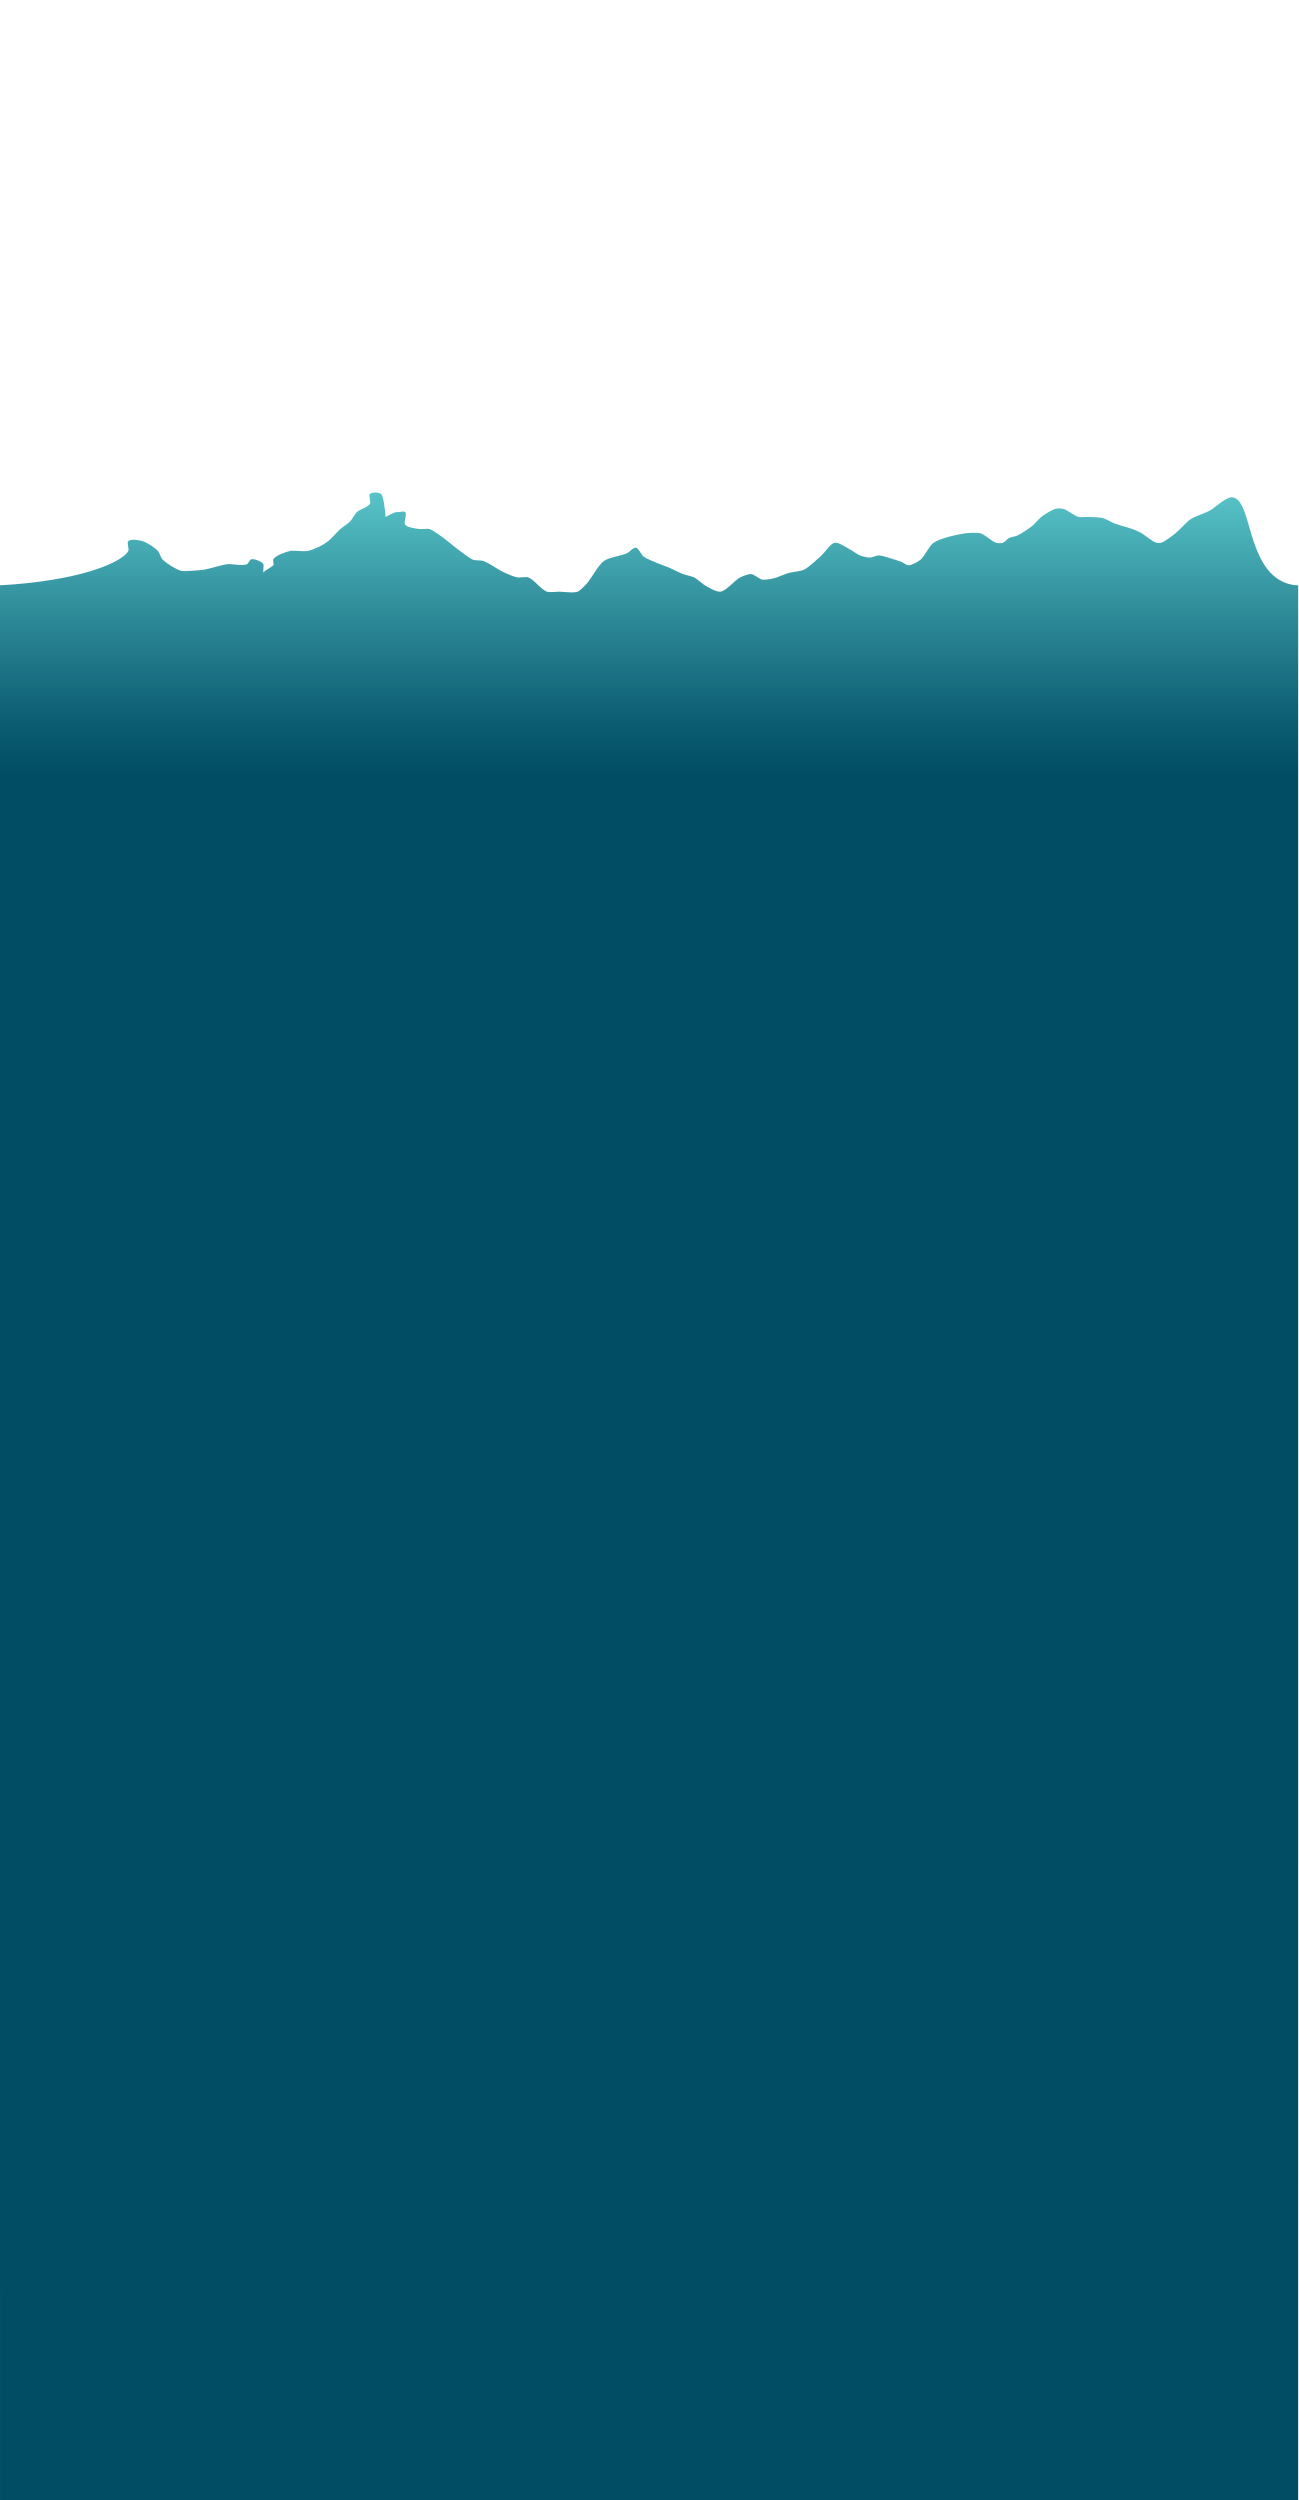
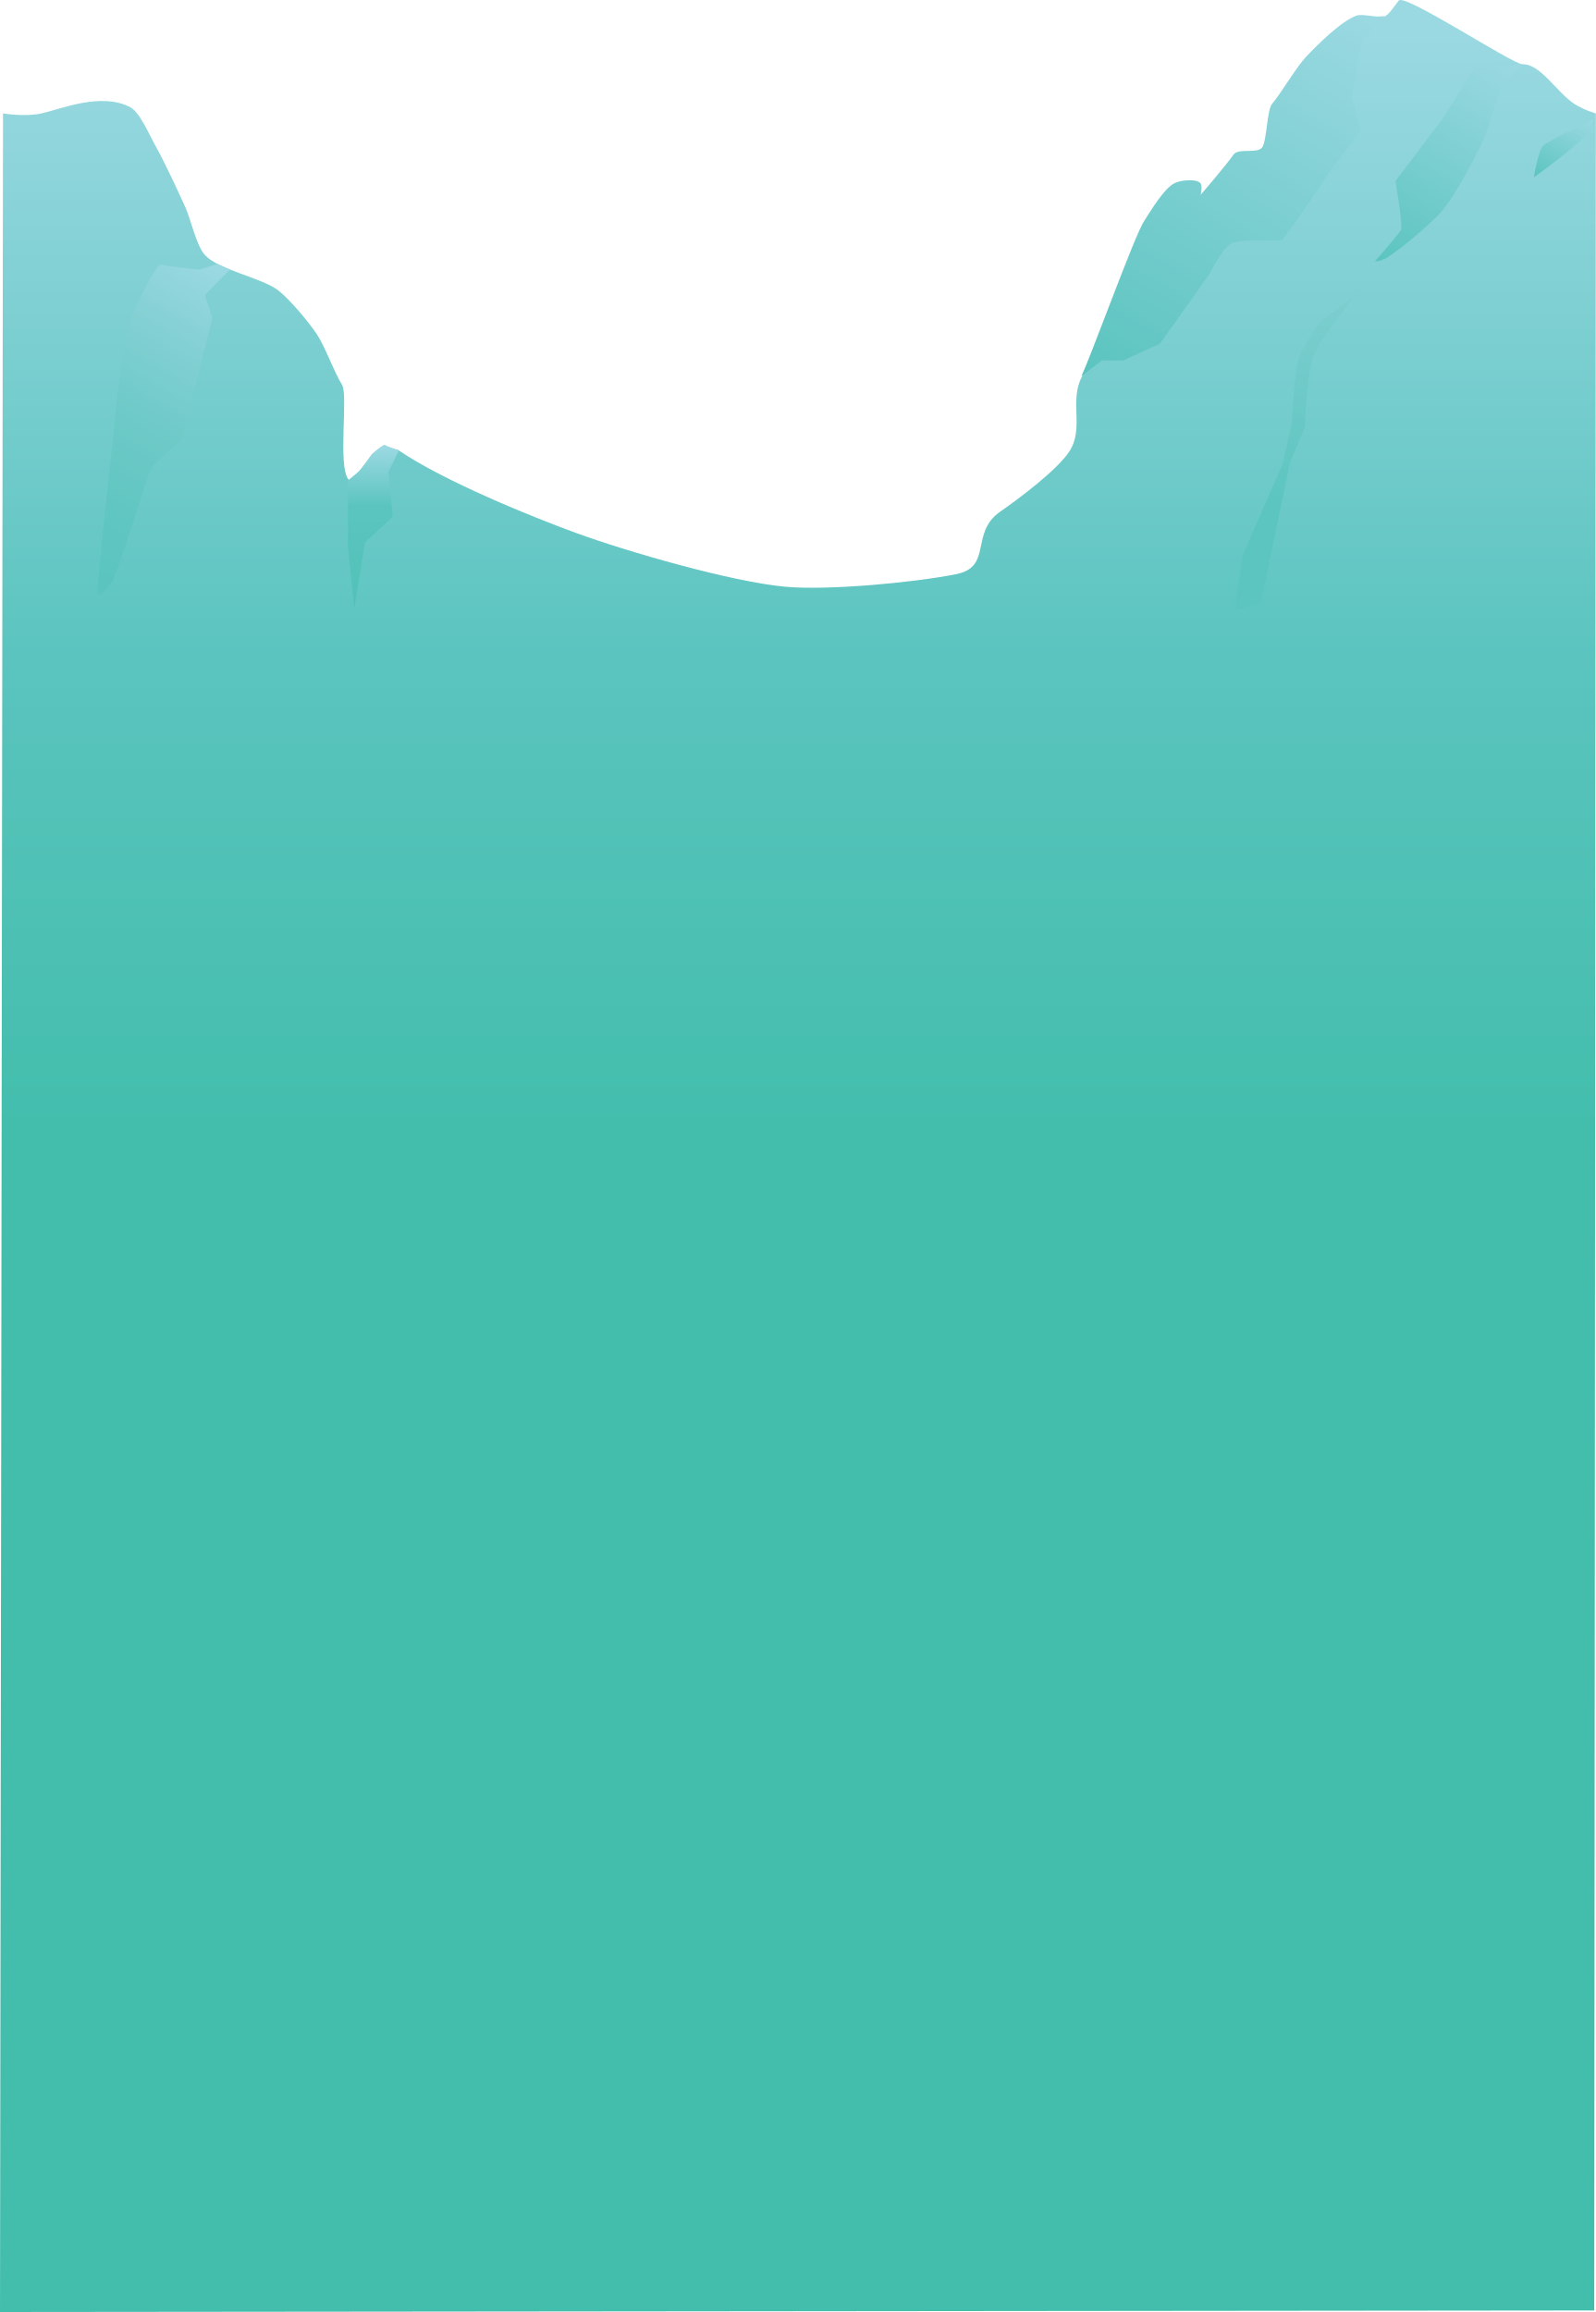
- <svg xmlns="http://www.w3.org/2000/svg" version="1.1" id="Layer_1" x="0px" y="0px" width="1280px" height="2465px" viewBox="0 0 1280 2465" enable-background="new 0 0 1280 2465" xml:space="preserve">
-   <linearGradient id="SVGID_1_" gradientUnits="userSpaceOnUse" x1="639.991" y1="2466.759" x2="639.991" y2="485.651">
-     <stop offset="0.859" style="stop-color:#004D64" />
-     <stop offset="0.886" style="stop-color:#0C5D72" />
-     <stop offset="0.937" style="stop-color:#2C8896" />
-     <stop offset="1" style="stop-color:#58C4C8" />
-   </linearGradient>
-   <path fill="url(#SVGID_1_)" d="M-0.019,577.073c0,0,74.926-2.715,114.613-24.018c3.391-1.82,10.267-6.271,11.915-9.749  c1.044-2.202-1.723-8.026,0-9.749c2.489-2.489,10.704-0.992,14.082,0c4.324,1.27,12.11,6.435,15.165,9.749  c1.56,1.693,2.758,6.446,4.333,8.124c3.703,3.945,13.209,9.896,18.415,11.374c2.345,0.666,7.314,0.101,9.749,0  c3.258-0.135,9.779-0.569,12.999-1.083c5.773-0.922,16.942-4.734,22.748-5.416c4.841-0.568,15.051,1.997,19.498,0  c1.487-0.668,2.745-4.506,4.333-4.875c3.135-0.727,10.121,2.202,11.915,4.875c0.453,0.674-0.86,19.403-0.626,9.313  c0.058-2.496,8.812-6.282,10.375-8.23c0.932-1.162-0.783-4.691,0-5.958c2.388-3.863,11.828-7.081,16.248-8.124  c4.217-0.995,13.064,0.752,17.331,0c3.122-0.55,9.066-2.944,11.915-4.333c2.296-1.12,6.666-3.826,8.666-5.416  c3.297-2.623,8.757-9.127,11.915-11.915c2.315-2.043,7.613-5.353,9.749-7.583c1.94-2.025,4.462-7.215,6.499-9.142  c2.791-2.639,11.143-4.827,12.999-8.19c1.178-2.134-1.723-8.026,0-9.749c1.915-1.915,8.664-1.622,10.832,0  c3.073,2.299,4.513,22.823,4.513,22.823s8.676-5.29,11.735-4.884c1.879,0.249,6.242-1.34,7.583,0c2.19,2.191-1.84,9.9,0,12.391  c2.188,2.963,10.439,3.785,14.082,4.333c2.41,0.362,7.4-0.651,9.749,0c3.043,0.843,8.227,4.714,10.832,6.499  c5.094,3.491,14.488,11.554,19.498,15.165c3.168,2.284,9.329,7.329,12.999,8.666c2.304,0.839,7.413,0.338,9.749,1.083  c5.312,1.695,14.446,8.471,19.498,10.832c3.417,1.597,10.373,4.728,14.082,5.416c2.663,0.494,8.267-0.868,10.832,0  c5.489,1.858,12.925,12.223,18.415,14.082c2.822,0.955,8.937,0,11.915,0c4.604,0,14.105,1.619,18.415,0  c2.695-1.013,6.7-5.479,8.666-7.583c4.881-5.224,11.516-18.589,17.331-22.748c4.876-3.487,17.324-5.028,22.748-7.582  c2.311-1.089,6.138-5.789,8.666-5.416c2.848,0.421,5.281,6.937,7.583,8.666c3.584,2.692,12.115,5.846,16.248,7.583  c2.133,0.896,6.531,2.358,8.666,3.25c3.578,1.494,10.456,5.126,14.082,6.499c2.644,1.001,8.299,1.994,10.832,3.25  c3.3,1.636,8.679,6.906,11.915,8.666c3.314,1.802,10.341,5.902,14.082,5.416c5.963-0.774,14.106-11.421,19.498-14.082  c2.535-1.251,8.015-3.493,10.832-3.25c3.016,0.26,7.854,4.868,10.832,5.416c2.677,0.493,8.177-0.486,10.832-1.083  c3.928-0.884,11.293-4.315,15.165-5.416c3.729-1.061,11.668-1.575,15.165-3.25c5.035-2.412,13.146-10.387,17.331-14.082  c3.374-2.979,8.572-11.643,12.999-12.457c3.759-0.692,10.674,4.225,14.082,5.958c2.815,1.431,7.899,5.329,10.832,6.499  c2.319,0.925,7.252,2.199,9.749,2.166c2.233-0.029,6.433-2.166,8.666-2.166c3.35,0,9.782,2.313,12.999,3.25  c2.467,0.718,7.375,2.266,9.749,3.25c1.678,0.695,4.683,3.216,6.499,3.25c3.272,0.061,9.349-3.386,11.915-5.416  c4.163-3.294,8.627-13.778,12.999-16.79c6.525-4.496,22.492-8.044,30.33-9.207c4.018-0.596,12.336-1.095,16.248,0  c4.271,1.195,10.894,8.012,15.165,9.207c1.565,0.438,4.958,0.514,6.499,0c1.927-0.642,4.68-3.971,6.499-4.874  c1.766-0.877,5.786-1.354,7.583-2.166c4.106-1.858,11.656-6.921,15.165-9.749c2.385-1.923,6.23-6.808,8.666-8.666  c3.221-2.457,10.165-6.984,14.082-8.021c1.833-0.485,5.743-0.457,7.583,0c4.163,1.033,11.002,6.988,15.165,8.021  c1.84,0.457,5.688-0.063,7.583,0c4.069,0.135,12.3,0.089,16.248,1.083c3.173,0.799,8.859,4.249,11.915,5.416  c4.241,1.619,13.073,3.843,17.331,5.416c1.935,0.715,5.758,2.289,7.583,3.25c4.254,2.24,11.63,8.951,16.248,10.291  c1.04,0.302,3.295,0.309,4.333,0c4.031-1.201,10.769-6.616,14.082-9.207c4.075-3.187,10.877-11.186,15.165-14.082  c4.96-3.35,16.955-6.494,21.664-10.188c3.727-2.922,14.118-11.593,18.849-11.386c16.531,0.724,14.972,43.706,34.539,70.007  c13.37,17.972,30.969,16.761,30.969,16.761L1279.977,2465l-1279.96,1.759L-0.019,577.073z" />
+ <svg xmlns="http://www.w3.org/2000/svg" version="1.1" id="Layer_1" x="0px" y="0px" width="1282.437px" height="1857.691px" viewBox="0 0 1282.437 1857.691" enable-background="new 0 0 1282.437 1857.691" xml:space="preserve">
+   <g>
+     <linearGradient id="SVGID_1_" gradientUnits="userSpaceOnUse" x1="641.218" y1="1857.691" x2="641.218" y2="2.351404e-05">
+       <stop offset="0.513" style="stop-color:#43BEAD" />
+       <stop offset="0.651" style="stop-color:#53C2B8" />
+       <stop offset="0.714" style="stop-color:#5BC4BF" />
+       <stop offset="0.988" style="stop-color:#9BD9E2" />
+     </linearGradient>
+     <path fill="url(#SVGID_1_)" d="M2.422,91.119c0,0,17.477,2.987,31.038-0.013c15.57-3.445,47.341-17.113,70.872-5.156   c8.141,4.137,15.661,22.51,20.192,30.437c6.999,12.244,18.901,37.864,24.679,50.729c4.216,9.387,8.63,30.574,15.705,38.047   c11.114,11.739,45.428,18.165,58.332,27.901c9.461,7.138,24.787,25.681,31.41,35.51c6.332,9.398,14.134,31.006,20.192,40.583   c5.133,8.116-3.638,65.397,5.207,76.155c3.022,3.675,13.3-13.068,22.057-22.763c0.09-0.1,5.253-2.625,6.528-1.6   c2.831,2.275,9.188-0.813,11.574,0.806c36.92,25.037,106.728,53.34,143.091,66.616c40.792,14.893,125.01,39.285,168.266,43.12   c34.174,3.03,103.215-3.414,136.856-10.146c29.559-5.915,10.658-33.085,35.413-50.287c14.7-10.215,45.831-33.407,55.558-48.435   c12.075-18.656-0.33-40.141,9.972-59.832c6.599-12.613,42.692-112.987,50.575-124.84c5.425-8.157,15.836-26.223,24.679-30.437   c4.557-2.172,16.622-3.569,20.192,0c1.794,1.794,0,10.146,0,10.146s20.837-24.243,26.923-32.974   c3.789-5.435,18.907-0.404,22.937-5.663c3.779-4.931,3.908-30.169,7.912-34.92c7.561-8.973,19.435-29.508,27.483-38.047   c8.94-9.485,28.106-28.598,40.384-32.974c5.283-1.883,17.322,2.304,22.435,0c3.859-1.739,8.413-9.512,11.218-12.682   c5.048-5.707,91.764,51.431,99.381,51.224c14.641-0.397,27.872,23.05,41.757,31.88c8.131,5.171,17.197,7.629,17.197,7.629   l-1.293,1765.312L0,1857.691L2.422,91.119z" />
+     <linearGradient id="SVGID_2_" gradientUnits="userSpaceOnUse" x1="902.328" y1="321.573" x2="1088.656" y2="-1.156">
+       <stop offset="0" style="stop-color:#5BC4BF" />
+       <stop offset="0.988" style="stop-color:#9BD9E2" />
+     </linearGradient>
+     <path fill="url(#SVGID_2_)" d="M868.92,302.285c6.599-12.613,42.692-112.987,50.575-124.84   c5.425-8.157,15.836-26.223,24.679-30.437c4.557-2.172,16.622-3.569,20.192,0c1.794,1.794,0,10.146,0,10.146   s20.837-24.243,26.923-32.974c3.789-5.435,18.907-0.404,22.937-5.663c3.779-4.931,3.908-30.169,7.912-34.92   c7.561-8.973,19.435-29.508,27.483-38.047c8.94-9.485,28.106-28.598,40.384-32.974c5.283-1.883,17.322,2.304,22.435,0   l-17.803,21.078l-8.614,44.299c0,0,8.099,25.389,7.383,27.071c-1.403,3.297-22.028,28.064-28.302,38.146   c-7.936,12.753-32.47,47.035-34.455,49.221c-2.377,2.619-32.747-1.562-41.838,3.692c-6.502,3.758-17.227,24.61-17.227,24.61   l-39.377,55.373l-29.533,13.536h-17.227L868.92,302.285z" />
+     <linearGradient id="SVGID_3_" gradientUnits="userSpaceOnUse" x1="1109.277" y1="212.641" x2="1207.55" y2="42.426">
+       <stop offset="0" style="stop-color:#5BC4BF" />
+       <stop offset="0.988" style="stop-color:#9BD9E2" />
+     </linearGradient>
+     <path fill="url(#SVGID_3_)" d="M1223.483,51.625l-38.905,3.543l-25.57,40.611l-37.602,49.635c0,0,6.088,35.719,4.512,39.107   c-1.614,3.469-21.057,25.57-21.057,25.57s5.522-0.162,10.73-3.648c12.827-8.586,34.117-26.788,41.913-35.459   c11.384-12.66,27.31-43.272,34.594-58.66c5.141-10.86,10.2-34.92,16.545-45.123C1211.484,62.634,1223.483,51.625,1223.483,51.625z" />
+     <linearGradient id="SVGID_4_" gradientUnits="userSpaceOnUse" x1="1238.274" y1="145.619" x2="1270.496" y2="89.807">
+       <stop offset="0" style="stop-color:#5BC4BF" />
+       <stop offset="0.988" style="stop-color:#9BD9E2" />
+     </linearGradient>
+     <path fill="url(#SVGID_4_)" d="M1280.84,95.779c0,0-37.795,17.931-40.611,21.057c-4.459,4.952-7.521,25.57-7.521,25.57   s33.617-23.943,42.115-34.594C1276.921,105.183,1280.84,95.779,1280.84,95.779z" />
+     <linearGradient id="SVGID_5_" gradientUnits="userSpaceOnUse" x1="41.458" y1="456.056" x2="181.001" y2="214.36">
+       <stop offset="0" style="stop-color:#5BC4BF" />
+       <stop offset="0.252" style="stop-color:#61C6C1" />
+       <stop offset="0.516" style="stop-color:#6FCAC8" />
+       <stop offset="0.784" style="stop-color:#86D1D5" />
+       <stop offset="0.988" style="stop-color:#9BD9E2" />
+     </linearGradient>
+     <path fill="url(#SVGID_5_)" d="M160.419,216.644c0,0-27.217-2.511-30.469-4.022c-4.097-1.903-20.636,32.046-24.627,42.793   c-8.439,22.725-14.284,95.908-14.284,95.908l-8.162,73.462c0,0-4.863,46.707-4.519,51.762c0.316,4.649,9.987-4.742,13.408-12.946   c10.844-26.006,26.076-81.444,29.411-86.634c4.643-7.225,24.959-23.604,24.959-23.604l24.487-97.949L164.5,237.05l20.334-20.478   l-10.021-4.504L160.419,216.644z" />
+     <linearGradient id="SVGID_6_" gradientUnits="userSpaceOnUse" x1="1041.131" y1="490.673" x2="1041.131" y2="236.768">
+       <stop offset="0.357" style="stop-color:#5DC5BF" />
+       <stop offset="1" style="stop-color:#7DCECF" />
+     </linearGradient>
+     <path fill="url(#SVGID_6_)" d="M1089.758,236.768c0,0-28.656,34.933-34.071,48.486c-5.761,14.418-7.058,57.718-7.058,57.718   l-11.816,28.063l-23.632,113.729l-20.678,5.908l5.908-44.31l32.494-73.85l7.385-33.971c0,0,1.31-41.138,7.058-54.764   c2.742-6.5,15.097-24.994,15.097-24.994L1089.758,236.768z" />
+     <linearGradient id="SVGID_7_" gradientUnits="userSpaceOnUse" x1="300.085" y1="488.966" x2="300.085" y2="357.428">
+       <stop offset="0" style="stop-color:#51C2B7" />
+       <stop offset="0.622" style="stop-color:#5BC4BF" />
+       <stop offset="0.988" style="stop-color:#9BD9E2" />
+     </linearGradient>
+     <path fill="url(#SVGID_7_)" d="M298.741,364.935c0,0,9.424-8.433,10.58-7.422c1.047,0.916,11.255,4.299,11.255,4.299l-8.384,17.346   l3.431,36.031l-22.305,20.589l-8.579,53.188l-5.147-49.757v-53.188c0,0,6.665-5.225,8.802-7.439   C291.301,375.573,298.741,364.935,298.741,364.935z" />
+   </g>
</svg>
